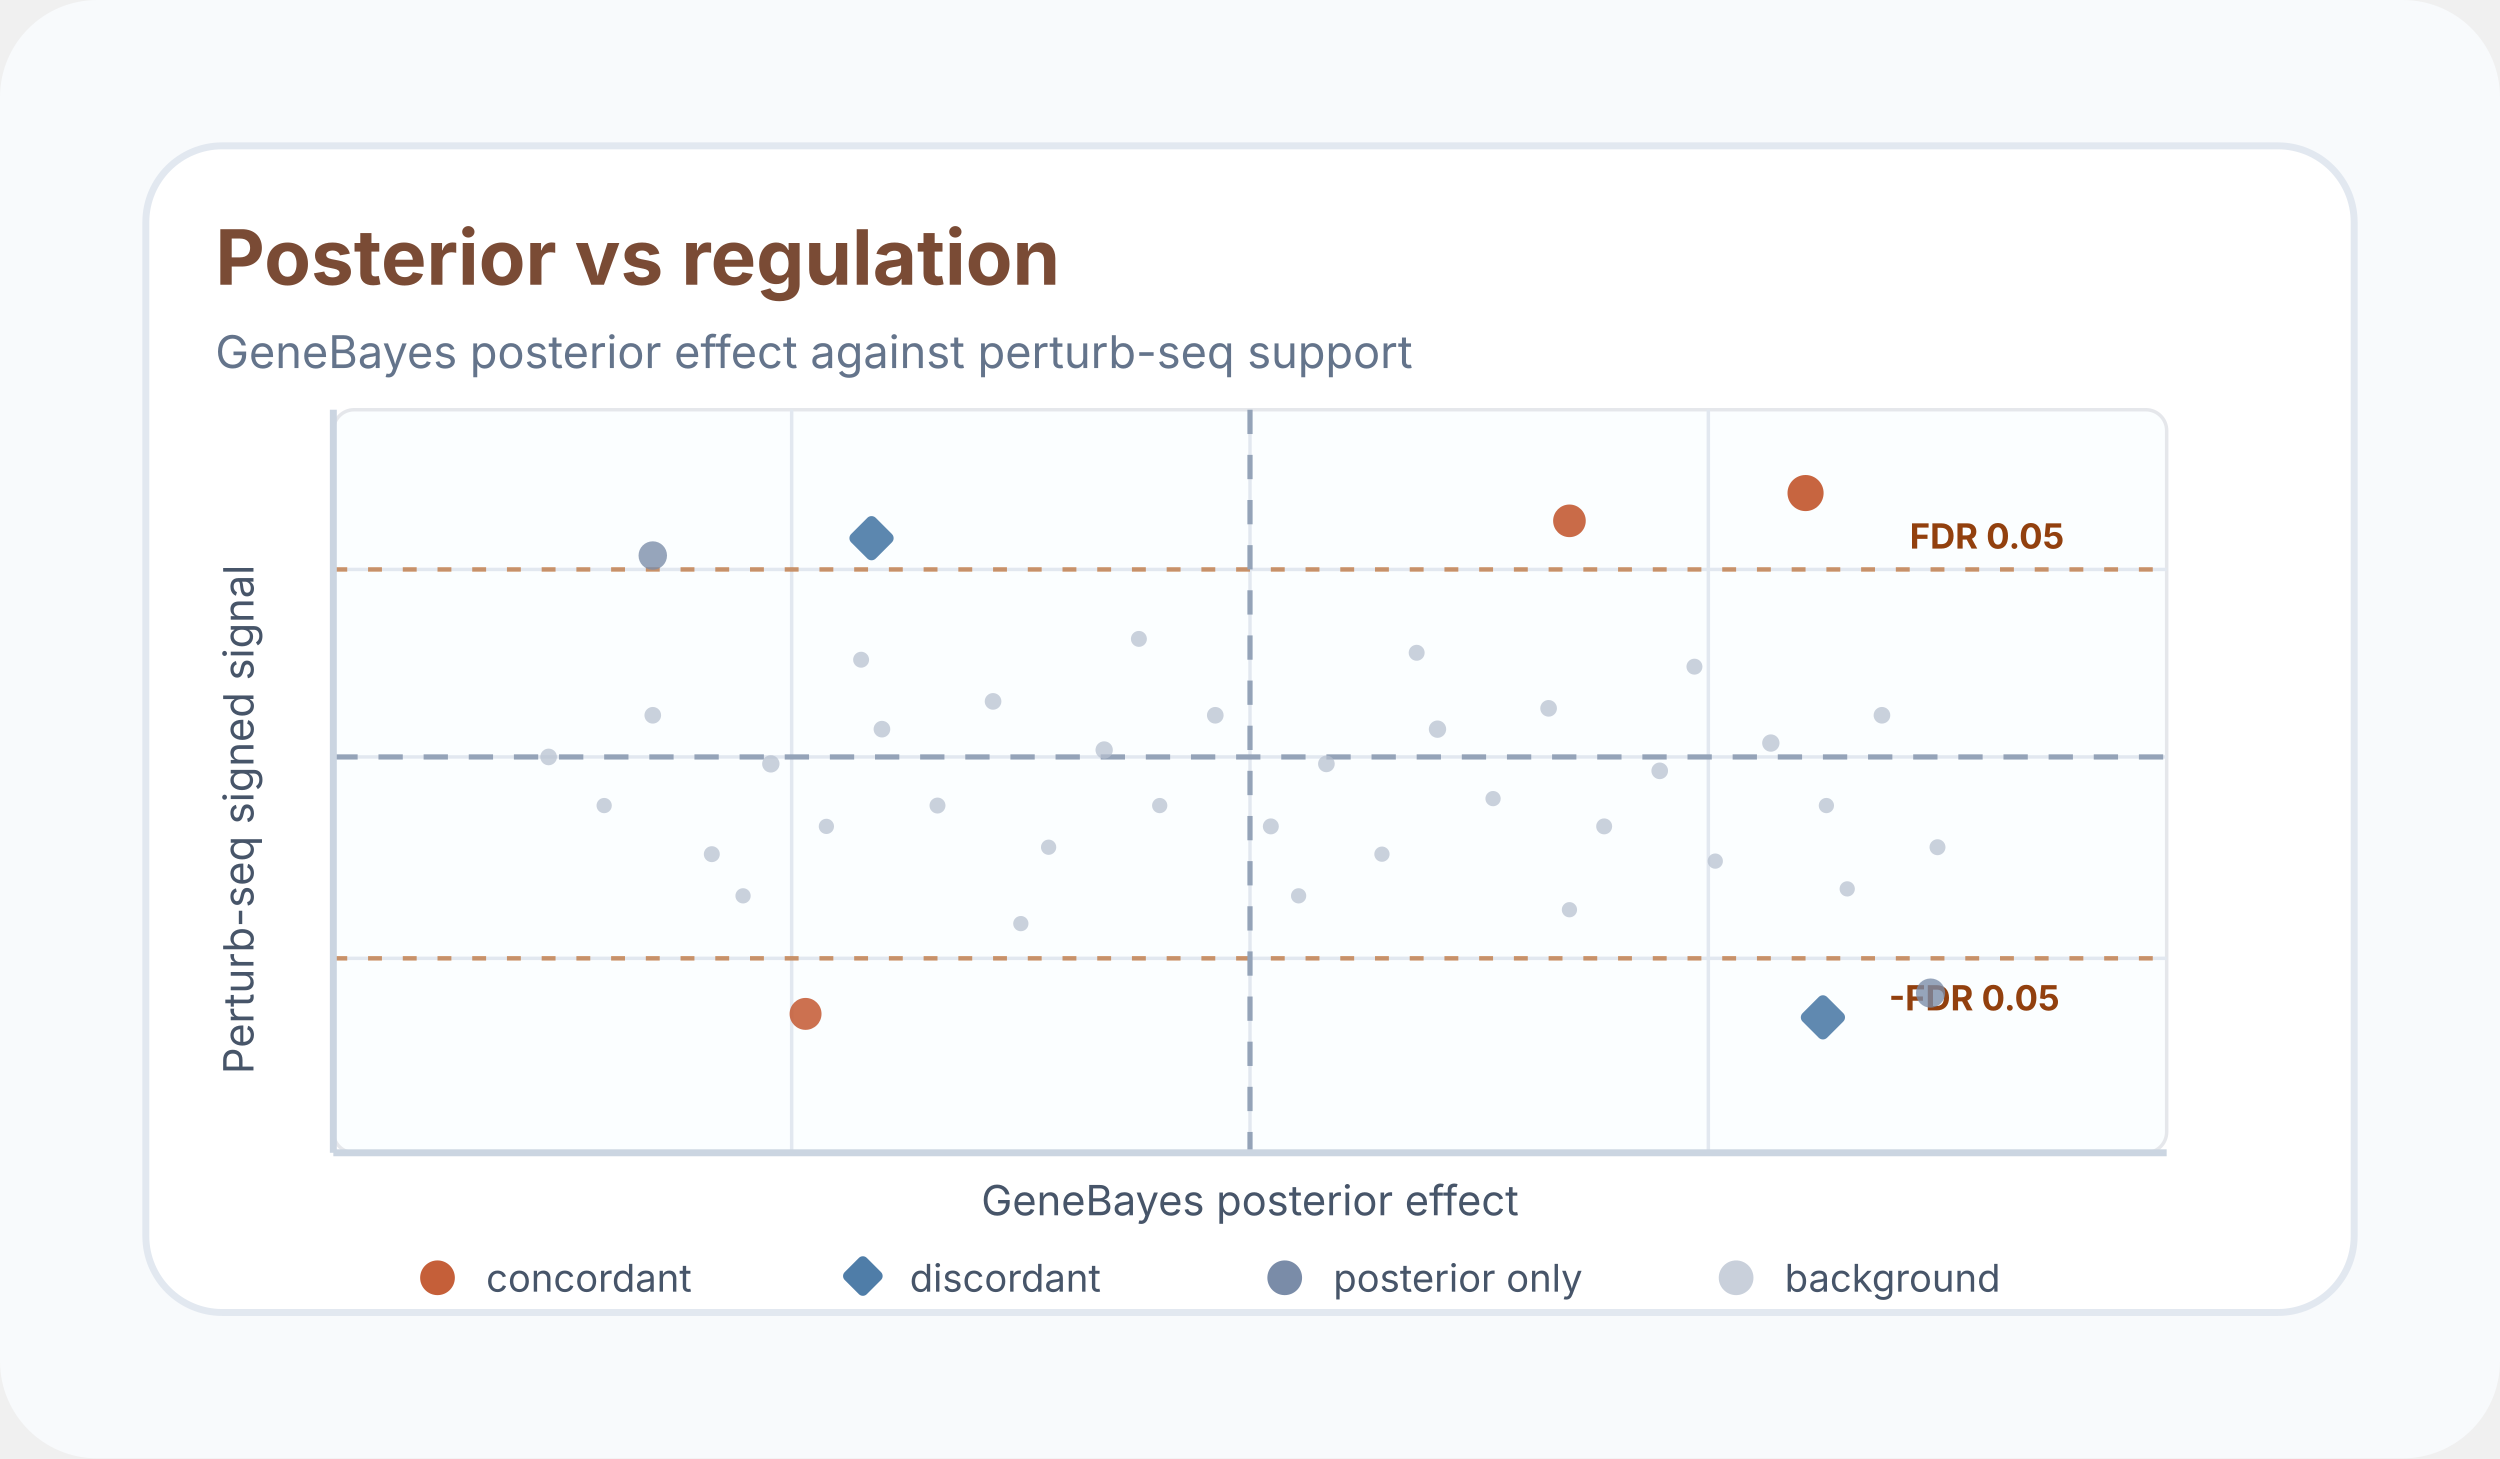
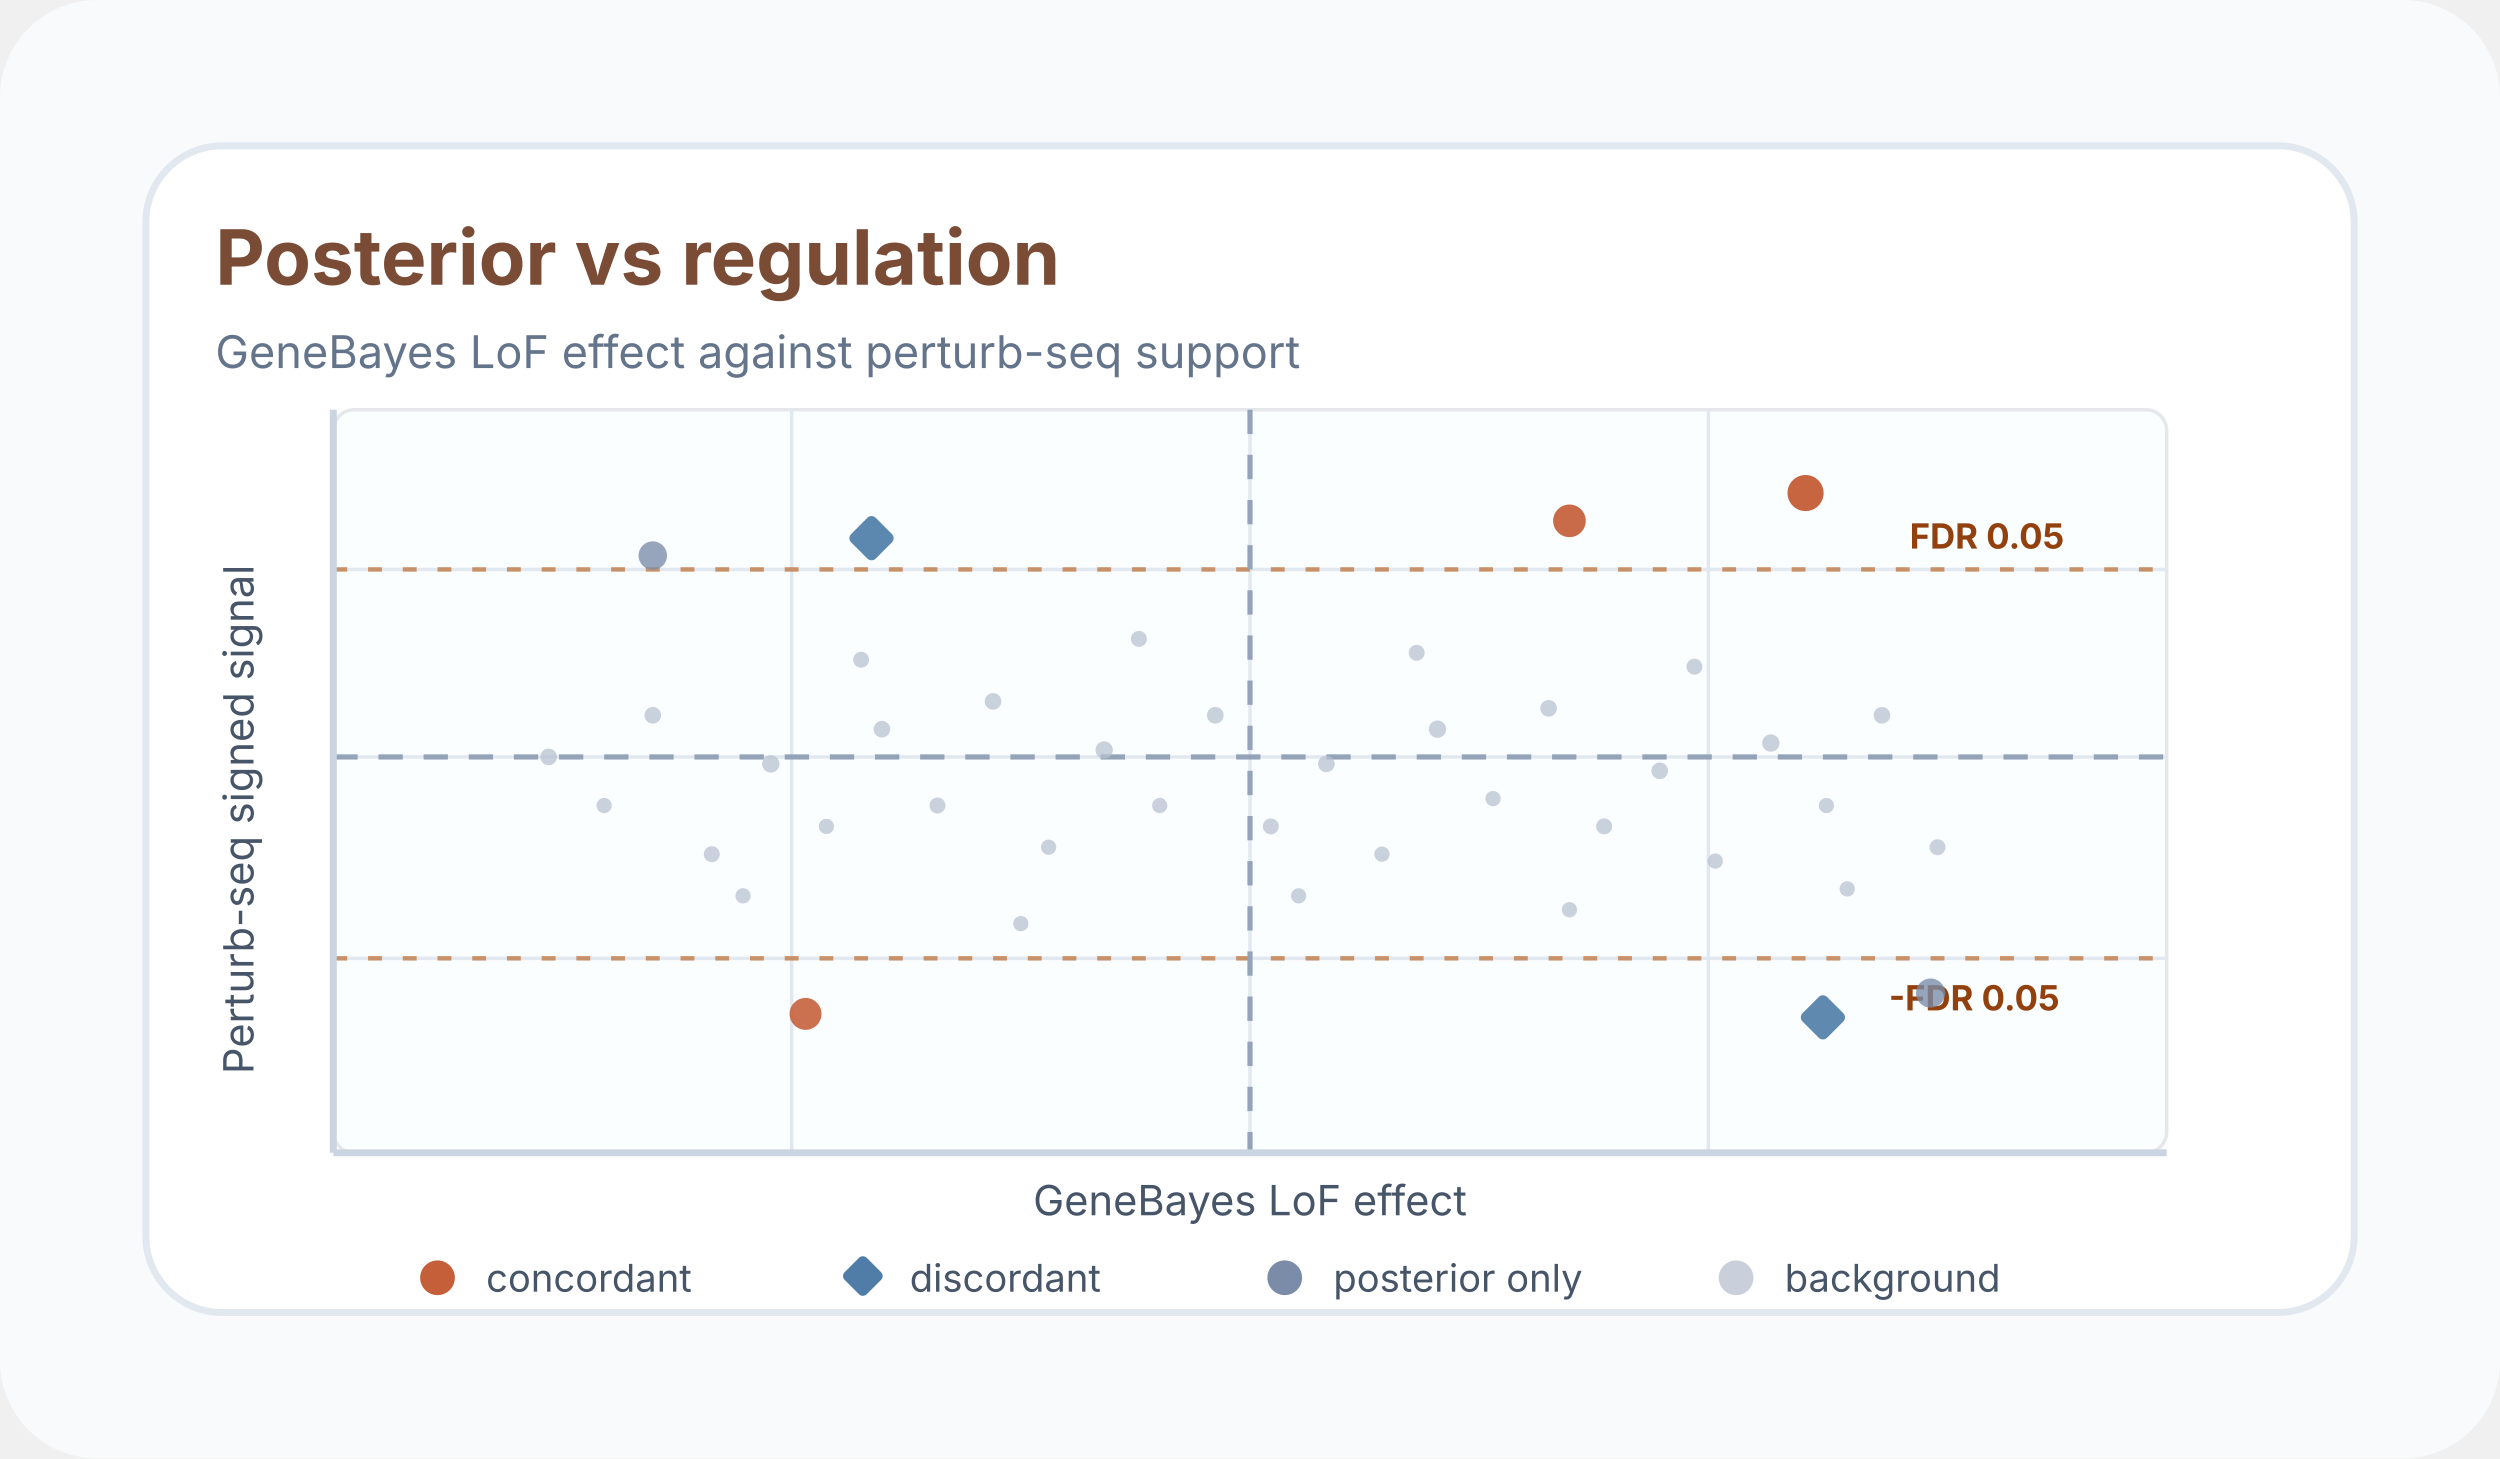
<svg xmlns="http://www.w3.org/2000/svg" width="720" height="420" viewBox="0 0 720 420" fill="none">
  <rect width="720" height="420" rx="28" fill="#F8FAFC" />
  <rect x="42" y="42" width="636" height="336" rx="22" fill="white" stroke="#E2E8F0" stroke-width="2" />
  <text x="62" y="82" fill="#7A4B35" font-family="Inter, Arial, Helvetica, sans-serif" font-size="22" font-weight="700">Posterior vs regulation</text>
-   <text x="62" y="106" fill="#64748B" font-family="Inter, Arial, Helvetica, sans-serif" font-size="13">GeneBayes posterior effect against perturb-seq support</text>
+   <text x="62" y="106" fill="#64748B" font-family="Inter, Arial, Helvetica, sans-serif" font-size="13">GeneBayes LoF effect against perturb-seq support</text>
  <rect x="96" y="118" width="528" height="214" rx="6" fill="#FBFEFF" stroke="#E5E7EB" />
  <g stroke="#E2E8F0" stroke-width="1">
    <line x1="96" y1="164" x2="624" y2="164" />
    <line x1="96" y1="218" x2="624" y2="218" />
    <line x1="96" y1="276" x2="624" y2="276" />
    <line x1="228" y1="118" x2="228" y2="332" />
    <line x1="360" y1="118" x2="360" y2="332" />
    <line x1="492" y1="118" x2="492" y2="332" />
  </g>
  <line x1="96" y1="164" x2="624" y2="164" stroke="#B45309" stroke-width="1.3" stroke-dasharray="4 6" stroke-opacity="0.58" />
  <line x1="96" y1="276" x2="624" y2="276" stroke="#B45309" stroke-width="1.3" stroke-dasharray="4 6" stroke-opacity="0.58" />
  <line x1="96" y1="218" x2="624" y2="218" stroke="#94A3B8" stroke-width="1.5" stroke-dasharray="7 6" />
  <line x1="360" y1="118" x2="360" y2="332" stroke="#94A3B8" stroke-width="1.5" stroke-dasharray="7 6" />
  <line x1="96" y1="332" x2="624" y2="332" stroke="#CBD5E1" stroke-width="2" />
  <line x1="96" y1="332" x2="96" y2="118" stroke="#CBD5E1" stroke-width="2" />
-   <text x="360" y="350" text-anchor="middle" fill="#475569" font-family="Inter, Arial, Helvetica, sans-serif" font-size="12">GeneBayes posterior effect</text>
+   <text x="360" y="350" text-anchor="middle" fill="#475569" font-family="Inter, Arial, Helvetica, sans-serif" font-size="12">GeneBayes LoF effect</text>
  <text transform="rotate(-90 73 236)" x="73" y="236" text-anchor="middle" fill="#475569" font-family="Inter, Arial, Helvetica, sans-serif" font-size="12">Perturb-seq signed signal</text>
  <text x="550" y="158" fill="#92400E" font-family="Inter, Arial, Helvetica, sans-serif" font-size="10" font-weight="700">FDR 0.05</text>
  <text x="544" y="291" fill="#92400E" font-family="Inter, Arial, Helvetica, sans-serif" font-size="10" font-weight="700">-FDR 0.05</text>
  <g fill="#B6C0CF" fill-opacity="0.72">
    <circle cx="158" cy="218" r="2.4" />
    <circle cx="174" cy="232" r="2.2" />
    <circle cx="188" cy="206" r="2.4" />
    <circle cx="205" cy="246" r="2.3" />
    <circle cx="222" cy="220" r="2.5" />
    <circle cx="238" cy="238" r="2.2" />
    <circle cx="254" cy="210" r="2.4" />
    <circle cx="270" cy="232" r="2.3" />
    <circle cx="286" cy="202" r="2.4" />
    <circle cx="302" cy="244" r="2.2" />
    <circle cx="318" cy="216" r="2.5" />
    <circle cx="334" cy="232" r="2.2" />
    <circle cx="350" cy="206" r="2.4" />
    <circle cx="366" cy="238" r="2.3" />
    <circle cx="382" cy="220" r="2.4" />
    <circle cx="398" cy="246" r="2.2" />
    <circle cx="414" cy="210" r="2.5" />
    <circle cx="430" cy="230" r="2.2" />
    <circle cx="446" cy="204" r="2.4" />
    <circle cx="462" cy="238" r="2.3" />
    <circle cx="478" cy="222" r="2.4" />
    <circle cx="494" cy="248" r="2.2" />
    <circle cx="510" cy="214" r="2.5" />
    <circle cx="526" cy="232" r="2.2" />
    <circle cx="542" cy="206" r="2.4" />
    <circle cx="558" cy="244" r="2.3" />
    <circle cx="214" cy="258" r="2.2" />
    <circle cx="248" cy="190" r="2.3" />
    <circle cx="294" cy="266" r="2.2" />
    <circle cx="328" cy="184" r="2.3" />
    <circle cx="374" cy="258" r="2.2" />
    <circle cx="408" cy="188" r="2.3" />
    <circle cx="452" cy="262" r="2.2" />
    <circle cx="488" cy="192" r="2.3" />
    <circle cx="532" cy="256" r="2.2" />
  </g>
  <g>
    <circle cx="452" cy="150" r="4.7" fill="#C55F39" fill-opacity="0.92" />
    <circle cx="520" cy="142" r="5.2" fill="#C55F39" fill-opacity="0.96" />
    <circle cx="232" cy="292" r="4.6" fill="#C55F39" fill-opacity="0.88" />
    <rect x="246" y="150" width="10" height="10" rx="1.7" fill="#4F7DA8" fill-opacity="0.92" transform="rotate(45 251 155)" />
    <rect x="520" y="288" width="10" height="10" rx="1.7" fill="#4F7DA8" fill-opacity="0.9" transform="rotate(45 525 293)" />
    <circle cx="188" cy="160" r="4.1" fill="#7A8CA8" fill-opacity="0.78" />
    <circle cx="556" cy="286" r="4.2" fill="#7A8CA8" fill-opacity="0.78" />
  </g>
  <g font-family="Inter, Arial, Helvetica, sans-serif" font-size="11" fill="#475569">
    <circle cx="126" cy="368" r="5" fill="#C55F39" />
    <text x="140" y="372">concordant</text>
    <rect x="244" y="363" width="9" height="9" rx="1.6" fill="#4F7DA8" transform="rotate(45 248.5 367.5)" />
    <text x="262" y="372">discordant</text>
    <circle cx="370" cy="368" r="5" fill="#7A8CA8" />
    <text x="384" y="372">posterior only</text>
    <circle cx="500" cy="368" r="5" fill="#B6C0CF" fill-opacity="0.75" />
    <text x="514" y="372">background</text>
  </g>
</svg>
